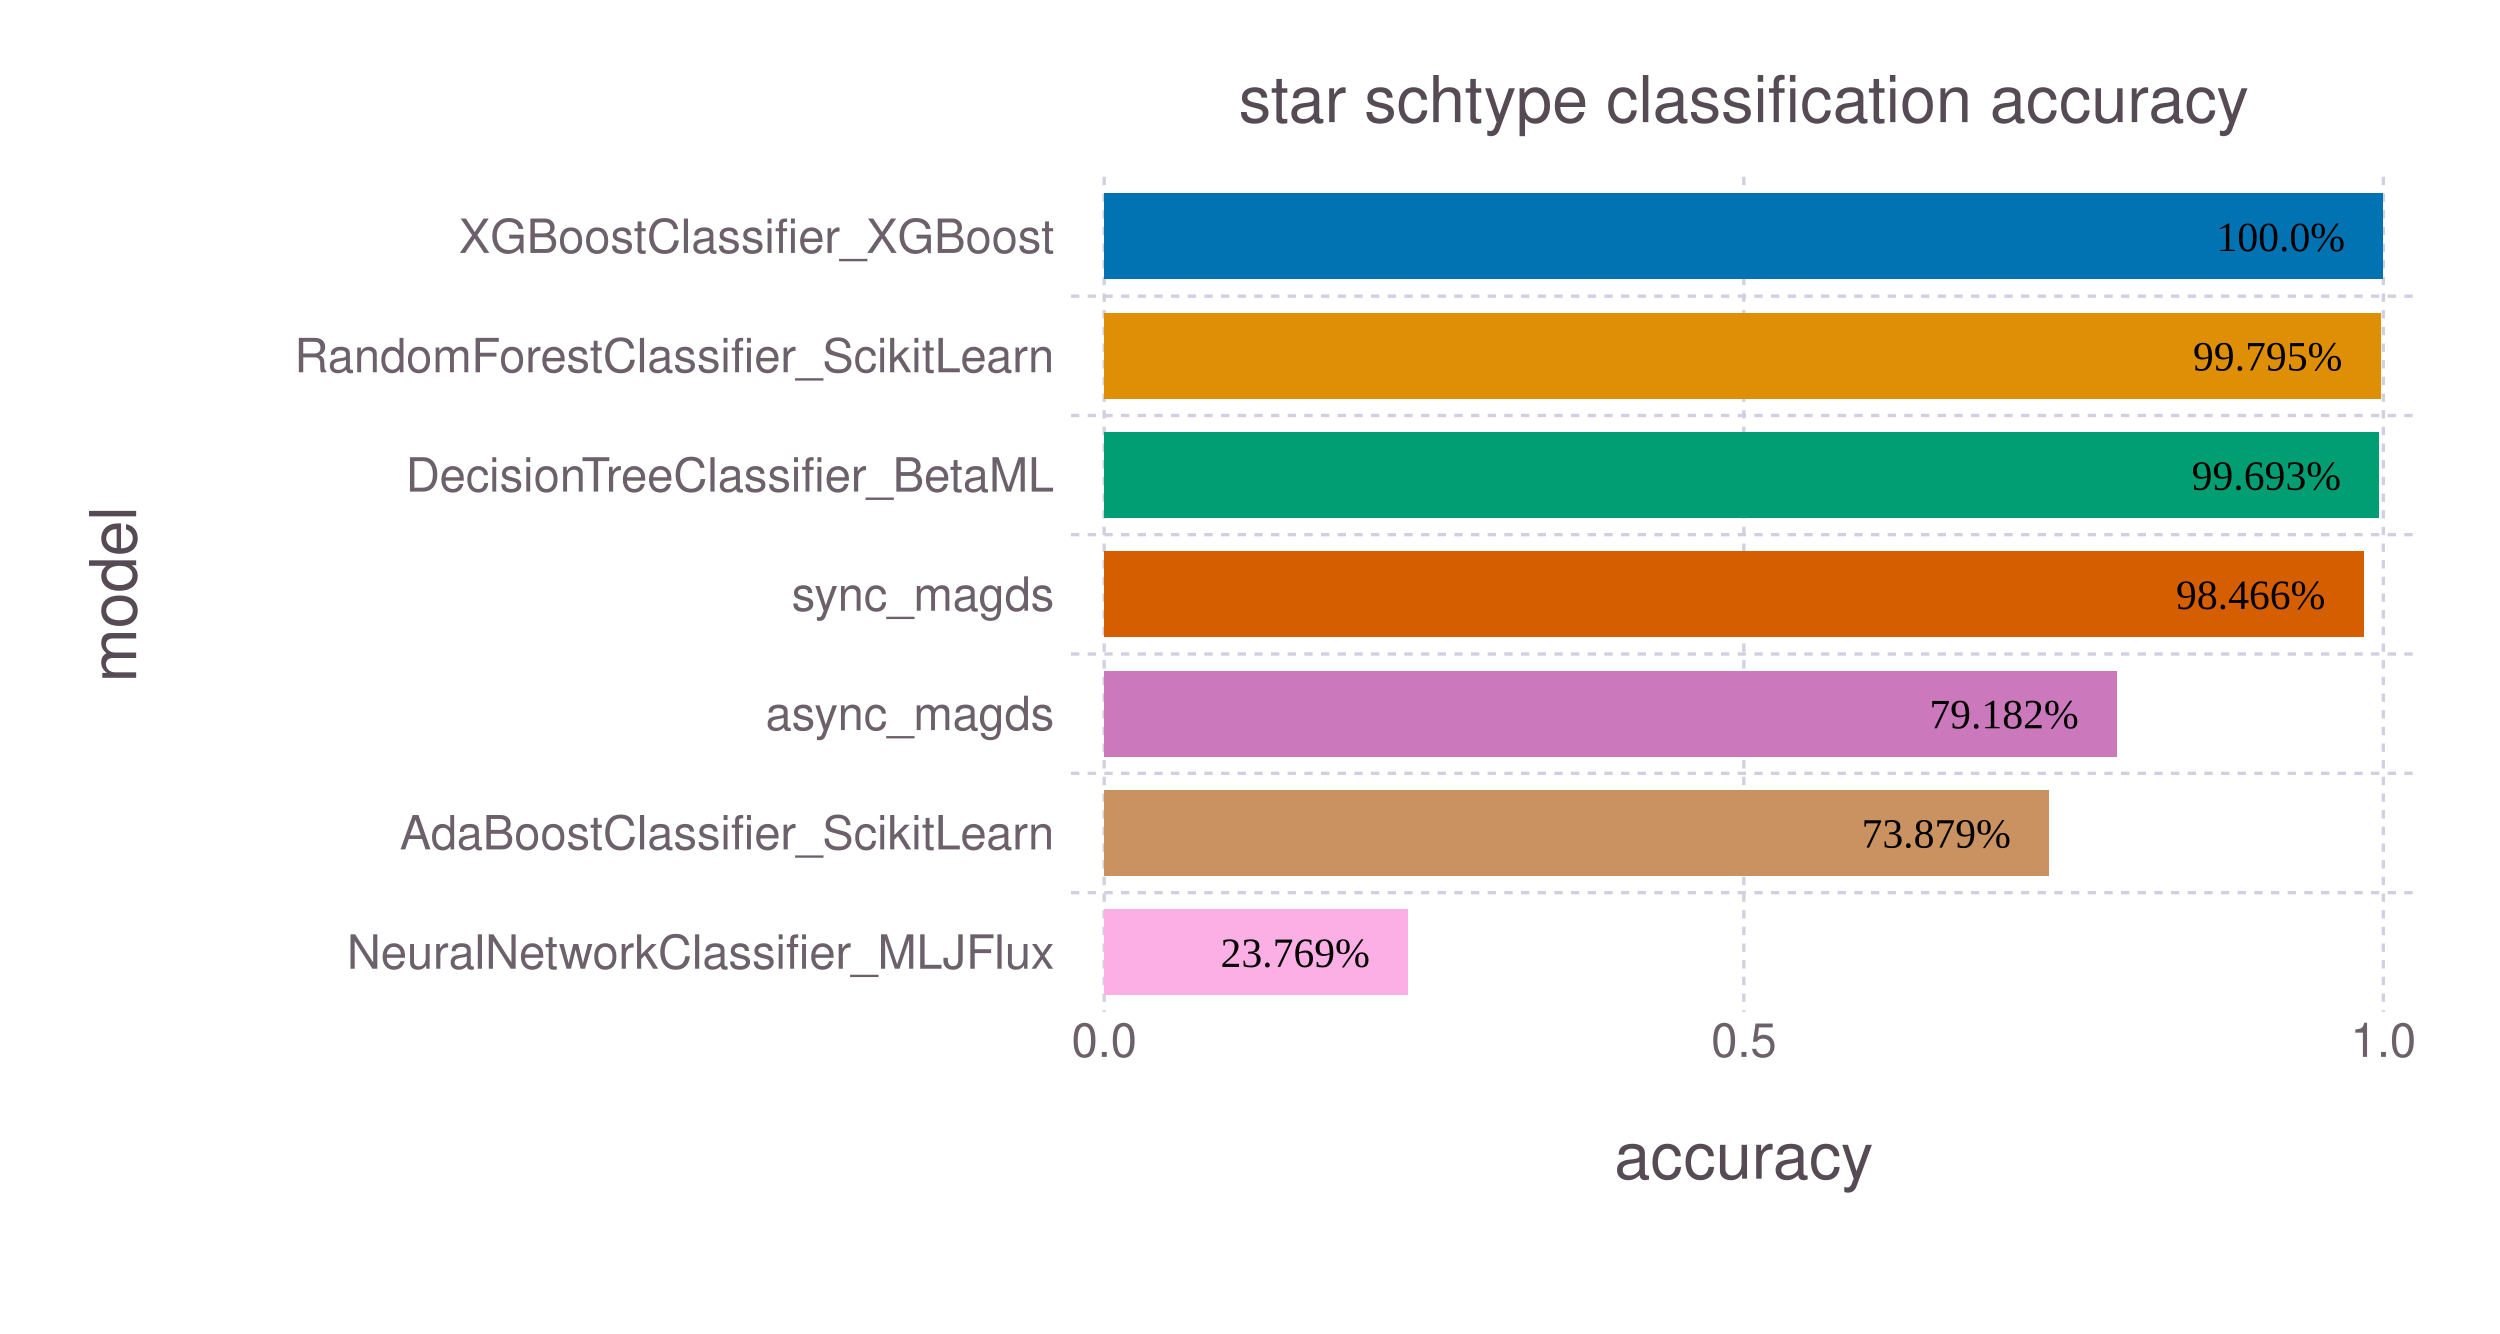
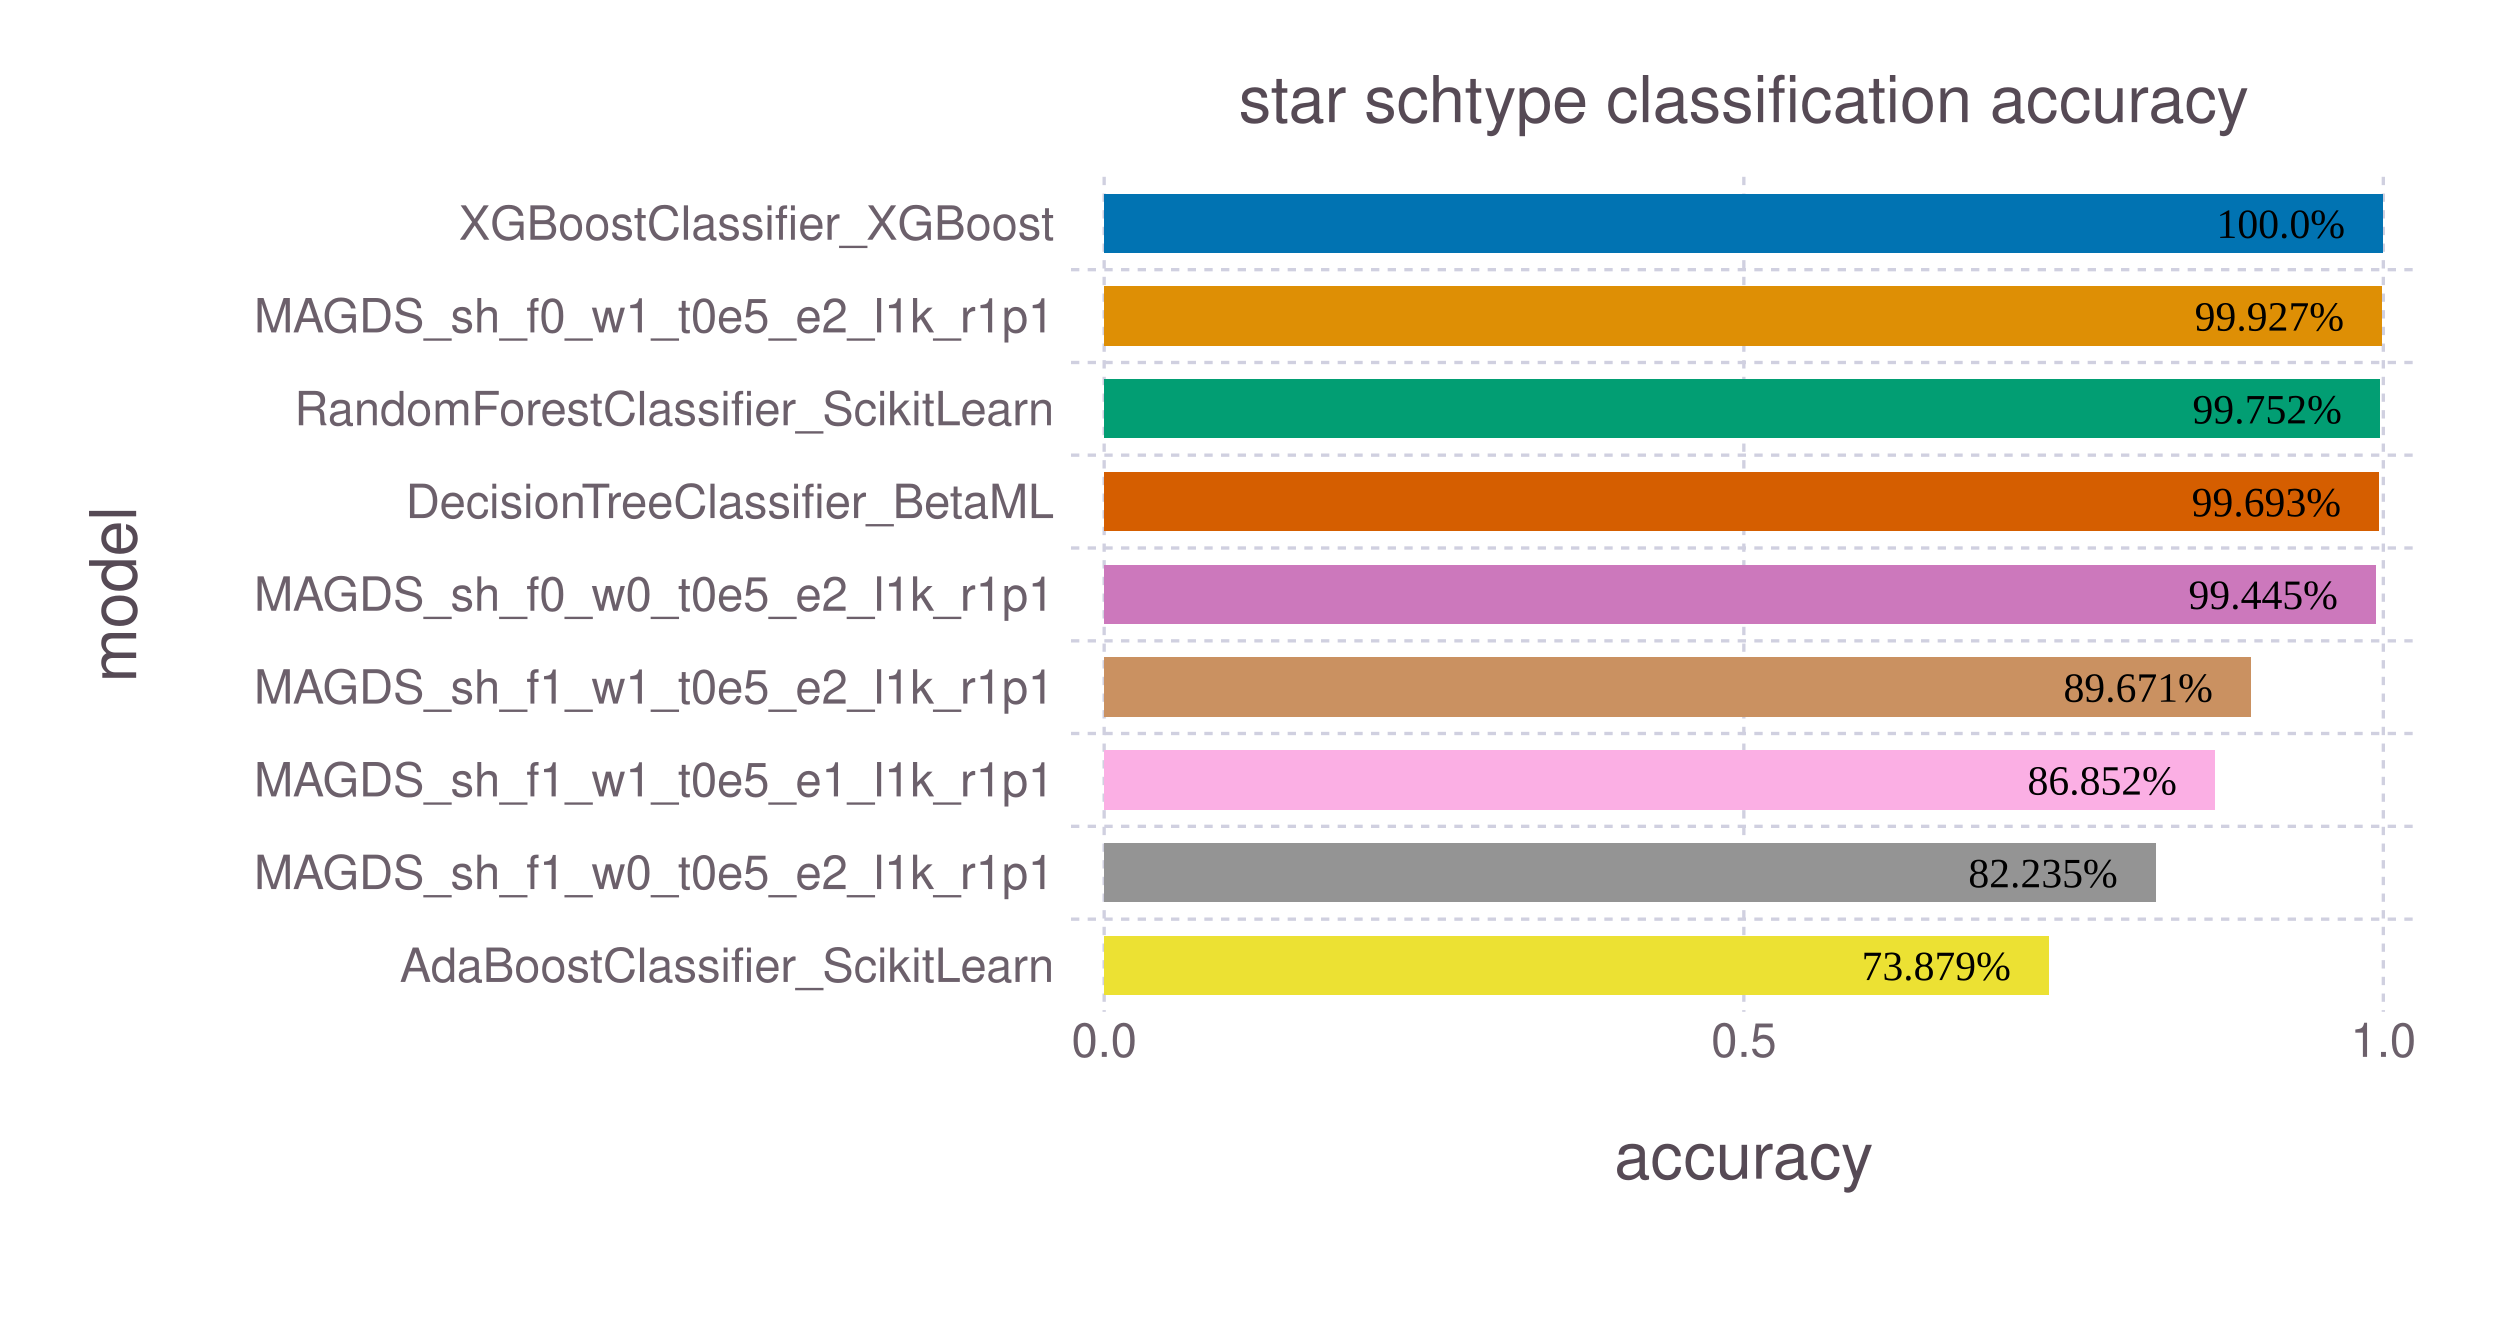
<svg xmlns="http://www.w3.org/2000/svg" version="1.2" width="150mm" height="80mm" viewBox="0 0 150 80" stroke="none" fill="#000000" stroke-width="0.3" font-size="3.88">
  <defs>
    <marker id="arrow" markerWidth="15" markerHeight="7" refX="5" refY="3.5" orient="auto" markerUnits="strokeWidth">
      <path d="M0,0 L15,3.5 L0,7 z" stroke="context-stroke" fill="context-stroke" />
    </marker>
  </defs>
-   <g class="plotroot xscalable" id="img-4a62c356-1">
-     <g font-size="3.88" font-family="'PT Sans','Helvetica Neue','Helvetica',sans-serif" fill="#564A55" stroke="#000000" stroke-opacity="0.000" id="img-4a62c356-2">
+   <g class="plotroot xscalable" id="img-e52dccca-1">
+     <g font-size="3.88" font-family="'PT Sans','Helvetica Neue','Helvetica',sans-serif" fill="#564A55" stroke="#000000" stroke-opacity="0.000" id="img-e52dccca-2">
      <g transform="translate(104.63,68.39)">
        <g class="primitive">
          <text text-anchor="middle" dy="0.6em">accuracy</text>
        </g>
      </g>
    </g>
-     <g class="guide xlabels" font-size="2.82" font-family="'PT Sans Caption','Helvetica Neue','Helvetica',sans-serif" fill="#6C606B" id="img-4a62c356-3">
+     <g class="guide xlabels" font-size="2.82" font-family="'PT Sans Caption','Helvetica Neue','Helvetica',sans-serif" fill="#6C606B" id="img-e52dccca-3">
      <g transform="translate(66.25,61.72)">
        <g class="primitive">
          <text text-anchor="middle" dy="0.6em">0.0</text>
        </g>
      </g>
      <g transform="translate(104.63,61.72)">
        <g class="primitive">
          <text text-anchor="middle" dy="0.6em">0.5</text>
        </g>
      </g>
      <g transform="translate(143,61.72)">
        <g class="primitive">
          <text text-anchor="middle" dy="0.6em">1.0</text>
        </g>
      </g>
    </g>
-     <g clip-path="url(#img-4a62c356-4)">
-       <g id="img-4a62c356-5">
-         <g pointer-events="visible" stroke-width="0.3" fill="#000000" fill-opacity="0.000" stroke="#000000" stroke-opacity="0.000" class="guide background" id="img-4a62c356-6">
-           <g transform="translate(104.63,35.66)" id="img-4a62c356-7">
+     <g clip-path="url(#img-e52dccca-4)">
+       <g id="img-e52dccca-5">
+         <g pointer-events="visible" stroke-width="0.3" fill="#000000" fill-opacity="0.000" stroke="#000000" stroke-opacity="0.000" class="guide background" id="img-e52dccca-6">
+           <g transform="translate(104.63,35.66)" id="img-e52dccca-7">
            <path d="M-40.37,-25.05 L40.37,-25.05 40.37,25.05 -40.37,25.05  z" class="primitive" />
          </g>
        </g>
-         <g class="guide ygridlines xfixed" stroke-dasharray="0.5,0.5" stroke-width="0.2" stroke="#D0D0E0" id="img-4a62c356-8">
-           <g transform="translate(104.63,17.77)" id="img-4a62c356-9">
-             <path fill="none" d="M-40.37,0 L40.37,0 " class="primitive" />
-           </g>
-           <g transform="translate(104.63,24.93)" id="img-4a62c356-10">
-             <path fill="none" d="M-40.37,0 L40.37,0 " class="primitive" />
-           </g>
-           <g transform="translate(104.63,32.08)" id="img-4a62c356-11">
-             <path fill="none" d="M-40.37,0 L40.37,0 " class="primitive" />
-           </g>
-           <g transform="translate(104.63,39.24)" id="img-4a62c356-12">
-             <path fill="none" d="M-40.37,0 L40.37,0 " class="primitive" />
-           </g>
-           <g transform="translate(104.63,46.4)" id="img-4a62c356-13">
-             <path fill="none" d="M-40.37,0 L40.37,0 " class="primitive" />
-           </g>
-           <g transform="translate(104.63,53.56)" id="img-4a62c356-14">
-             <path fill="none" d="M-40.37,0 L40.37,0 " class="primitive" />
-           </g>
-         </g>
-         <g class="guide xgridlines yfixed" stroke-dasharray="0.5,0.5" stroke-width="0.2" stroke="#D0D0E0" id="img-4a62c356-15">
-           <g transform="translate(66.25,35.66)" id="img-4a62c356-16">
+         <g class="guide ygridlines xfixed" stroke-dasharray="0.5,0.5" stroke-width="0.2" stroke="#D0D0E0" id="img-e52dccca-8">
+           <g transform="translate(104.63,16.18)" id="img-e52dccca-9">
+             <path fill="none" d="M-40.37,0 L40.37,0 " class="primitive" />
+           </g>
+           <g transform="translate(104.63,21.75)" id="img-e52dccca-10">
+             <path fill="none" d="M-40.37,0 L40.37,0 " class="primitive" />
+           </g>
+           <g transform="translate(104.63,27.31)" id="img-e52dccca-11">
+             <path fill="none" d="M-40.37,0 L40.37,0 " class="primitive" />
+           </g>
+           <g transform="translate(104.63,32.88)" id="img-e52dccca-12">
+             <path fill="none" d="M-40.37,0 L40.37,0 " class="primitive" />
+           </g>
+           <g transform="translate(104.63,38.45)" id="img-e52dccca-13">
+             <path fill="none" d="M-40.37,0 L40.37,0 " class="primitive" />
+           </g>
+           <g transform="translate(104.63,44.01)" id="img-e52dccca-14">
+             <path fill="none" d="M-40.37,0 L40.37,0 " class="primitive" />
+           </g>
+           <g transform="translate(104.63,49.58)" id="img-e52dccca-15">
+             <path fill="none" d="M-40.37,0 L40.37,0 " class="primitive" />
+           </g>
+           <g transform="translate(104.63,55.15)" id="img-e52dccca-16">
+             <path fill="none" d="M-40.37,0 L40.37,0 " class="primitive" />
+           </g>
+         </g>
+         <g class="guide xgridlines yfixed" stroke-dasharray="0.5,0.5" stroke-width="0.2" stroke="#D0D0E0" id="img-e52dccca-17">
+           <g transform="translate(66.25,35.66)" id="img-e52dccca-18">
            <path fill="none" d="M0,-25.05 L0,25.05 " class="primitive" />
          </g>
-           <g transform="translate(104.63,35.66)" id="img-4a62c356-17">
+           <g transform="translate(104.63,35.66)" id="img-e52dccca-19">
            <path fill="none" d="M0,-25.05 L0,25.05 " class="primitive" />
          </g>
-           <g transform="translate(143,35.66)" id="img-4a62c356-18">
+           <g transform="translate(143,35.66)" id="img-e52dccca-20">
            <path fill="none" d="M0,-25.05 L0,25.05 " class="primitive" />
          </g>
        </g>
-         <g class="plotpanel" id="img-4a62c356-19">
-           <g shape-rendering="crispEdges" stroke-width="0.3" id="img-4a62c356-20">
-             <g stroke="#000000" stroke-opacity="0.000" class="geometry" id="img-4a62c356-21">
-               <g transform="translate(75.37,57.14)" id="img-4a62c356-22" fill="#FBAFE4">
-                 <path d="M-9.12,-2.58 L9.12,-2.58 9.12,2.58 -9.12,2.58  z" class="primitive" />
-               </g>
-               <g transform="translate(94.6,49.98)" id="img-4a62c356-23" fill="#CA9161">
-                 <path d="M-28.35,-2.58 L28.35,-2.58 28.35,2.58 -28.35,2.58  z" class="primitive" />
-               </g>
-               <g transform="translate(96.64,42.82)" id="img-4a62c356-24" fill="#CC78BC">
-                 <path d="M-30.39,-2.58 L30.39,-2.58 30.39,2.58 -30.39,2.58  z" class="primitive" />
-               </g>
-               <g transform="translate(104.04,35.66)" id="img-4a62c356-25" fill="#D55E00">
-                 <path d="M-37.79,-2.58 L37.79,-2.58 37.79,2.58 -37.79,2.58  z" class="primitive" />
-               </g>
-               <g transform="translate(104.51,28.51)" id="img-4a62c356-26" fill="#029E73">
-                 <path d="M-38.26,-2.58 L38.26,-2.58 38.26,2.58 -38.26,2.58  z" class="primitive" />
-               </g>
-               <g transform="translate(104.55,21.35)" id="img-4a62c356-27" fill="#DE8F05">
-                 <path d="M-38.3,-2.58 L38.3,-2.58 38.3,2.58 -38.3,2.58  z" class="primitive" />
-               </g>
-               <g transform="translate(104.63,14.19)" id="img-4a62c356-28" fill="#0173B2">
-                 <path d="M-38.37,-2.58 L38.37,-2.58 38.37,2.58 -38.37,2.58  z" class="primitive" />
-               </g>
-             </g>
-           </g>
-         </g>
-         <g class="geometry" id="img-4a62c356-29">
-           <g fill="#000000" font-size="2.5" id="img-4a62c356-30">
-             <g transform="translate(140.7,14.19)" id="img-4a62c356-31">
+         <g class="plotpanel" id="img-e52dccca-21">
+           <g shape-rendering="crispEdges" stroke-width="0.3" id="img-e52dccca-22">
+             <g stroke="#000000" stroke-opacity="0.000" class="geometry" id="img-e52dccca-23">
+               <g transform="translate(94.6,57.93)" id="img-e52dccca-24" fill="#ECE133">
+                 <path d="M-28.35,-1.78 L28.35,-1.78 28.35,1.78 -28.35,1.78  z" class="primitive" />
+               </g>
+               <g transform="translate(97.81,52.36)" id="img-e52dccca-25" fill="#949494">
+                 <path d="M-31.56,-1.78 L31.56,-1.78 31.56,1.78 -31.56,1.78  z" class="primitive" />
+               </g>
+               <g transform="translate(99.58,46.8)" id="img-e52dccca-26" fill="#FBAFE4">
+                 <path d="M-33.33,-1.78 L33.33,-1.78 33.33,1.78 -33.33,1.78  z" class="primitive" />
+               </g>
+               <g transform="translate(100.66,41.23)" id="img-e52dccca-27" fill="#CA9161">
+                 <path d="M-34.41,-1.78 L34.41,-1.78 34.41,1.78 -34.41,1.78  z" class="primitive" />
+               </g>
+               <g transform="translate(104.41,35.66)" id="img-e52dccca-28" fill="#CC78BC">
+                 <path d="M-38.16,-1.78 L38.16,-1.78 38.16,1.78 -38.16,1.78  z" class="primitive" />
+               </g>
+               <g transform="translate(104.51,30.1)" id="img-e52dccca-29" fill="#D55E00">
+                 <path d="M-38.26,-1.78 L38.26,-1.78 38.26,1.78 -38.26,1.78  z" class="primitive" />
+               </g>
+               <g transform="translate(104.53,24.53)" id="img-e52dccca-30" fill="#029E73">
+                 <path d="M-38.28,-1.78 L38.28,-1.78 38.28,1.78 -38.28,1.78  z" class="primitive" />
+               </g>
+               <g transform="translate(104.6,18.96)" id="img-e52dccca-31" fill="#DE8F05">
+                 <path d="M-38.35,-1.78 L38.35,-1.78 38.35,1.78 -38.35,1.78  z" class="primitive" />
+               </g>
+               <g transform="translate(104.63,13.4)" id="img-e52dccca-32" fill="#0173B2">
+                 <path d="M-38.37,-1.78 L38.37,-1.78 38.37,1.78 -38.37,1.78  z" class="primitive" />
+               </g>
+             </g>
+           </g>
+         </g>
+         <g class="geometry" id="img-e52dccca-33">
+           <g fill="#000000" font-size="2.5" id="img-e52dccca-34">
+             <g transform="translate(140.7,13.4)" id="img-e52dccca-35">
              <g class="primitive">
                <text text-anchor="end" dy="0.35em">100.0%</text>
              </g>
            </g>
-             <g transform="translate(140.54,21.35)" id="img-4a62c356-32">
-               <g class="primitive">
-                 <text text-anchor="end" dy="0.35em">99.795%</text>
-               </g>
-             </g>
-             <g transform="translate(140.46,28.51)" id="img-4a62c356-33">
+             <g transform="translate(140.64,18.96)" id="img-e52dccca-36">
+               <g class="primitive">
+                 <text text-anchor="end" dy="0.35em">99.927%</text>
+               </g>
+             </g>
+             <g transform="translate(140.51,24.53)" id="img-e52dccca-37">
+               <g class="primitive">
+                 <text text-anchor="end" dy="0.35em">99.752%</text>
+               </g>
+             </g>
+             <g transform="translate(140.46,30.1)" id="img-e52dccca-38">
              <g class="primitive">
                <text text-anchor="end" dy="0.35em">99.693%</text>
              </g>
            </g>
-             <g transform="translate(139.52,35.66)" id="img-4a62c356-34">
-               <g class="primitive">
-                 <text text-anchor="end" dy="0.35em">98.466%</text>
-               </g>
-             </g>
-             <g transform="translate(124.72,42.82)" id="img-4a62c356-35">
-               <g class="primitive">
-                 <text text-anchor="end" dy="0.35em">79.182%</text>
-               </g>
-             </g>
-             <g transform="translate(120.65,49.98)" id="img-4a62c356-36">
+             <g transform="translate(140.27,35.66)" id="img-e52dccca-39">
+               <g class="primitive">
+                 <text text-anchor="end" dy="0.35em">99.445%</text>
+               </g>
+             </g>
+             <g transform="translate(132.77,41.23)" id="img-e52dccca-40">
+               <g class="primitive">
+                 <text text-anchor="end" dy="0.35em">89.671%</text>
+               </g>
+             </g>
+             <g transform="translate(130.61,46.8)" id="img-e52dccca-41">
+               <g class="primitive">
+                 <text text-anchor="end" dy="0.35em">86.852%</text>
+               </g>
+             </g>
+             <g transform="translate(127.06,52.36)" id="img-e52dccca-42">
+               <g class="primitive">
+                 <text text-anchor="end" dy="0.35em">82.235%</text>
+               </g>
+             </g>
+             <g transform="translate(120.65,57.93)" id="img-e52dccca-43">
              <g class="primitive">
                <text text-anchor="end" dy="0.35em">73.879%</text>
              </g>
            </g>
-             <g transform="translate(82.19,57.14)" id="img-4a62c356-37">
-               <g class="primitive">
-                 <text text-anchor="end" dy="0.35em">23.769%</text>
-               </g>
-             </g>
-           </g>
-         </g>
-       </g>
-     </g>
-     <g class="guide ylabels" font-size="2.82" font-family="'PT Sans Caption','Helvetica Neue','Helvetica',sans-serif" fill="#6C606B" id="img-4a62c356-38">
-       <g transform="translate(63.25,14.19)" id="img-4a62c356-39">
+           </g>
+         </g>
+       </g>
+     </g>
+     <g class="guide ylabels" font-size="2.82" font-family="'PT Sans Caption','Helvetica Neue','Helvetica',sans-serif" fill="#6C606B" id="img-e52dccca-44">
+       <g transform="translate(63.25,13.4)" id="img-e52dccca-45">
        <g class="primitive">
          <text text-anchor="end" dy="0.35em">XGBoostClassifier_XGBoost</text>
        </g>
      </g>
-       <g transform="translate(63.25,21.35)" id="img-4a62c356-40">
+       <g transform="translate(63.25,18.96)" id="img-e52dccca-46">
+         <g class="primitive">
+           <text text-anchor="end" dy="0.35em">MAGDS_sh_f0_w1_t0e5_e2_l1k_r1p1</text>
+         </g>
+       </g>
+       <g transform="translate(63.25,24.53)" id="img-e52dccca-47">
        <g class="primitive">
          <text text-anchor="end" dy="0.35em">RandomForestClassifier_ScikitLearn</text>
        </g>
      </g>
-       <g transform="translate(63.25,28.51)" id="img-4a62c356-41">
+       <g transform="translate(63.25,30.1)" id="img-e52dccca-48">
        <g class="primitive">
          <text text-anchor="end" dy="0.35em">DecisionTreeClassifier_BetaML</text>
        </g>
      </g>
-       <g transform="translate(63.25,35.66)" id="img-4a62c356-42">
-         <g class="primitive">
-           <text text-anchor="end" dy="0.35em">sync_magds</text>
-         </g>
-       </g>
-       <g transform="translate(63.25,42.82)" id="img-4a62c356-43">
-         <g class="primitive">
-           <text text-anchor="end" dy="0.35em">async_magds</text>
-         </g>
-       </g>
-       <g transform="translate(63.25,49.98)" id="img-4a62c356-44">
+       <g transform="translate(63.25,35.66)" id="img-e52dccca-49">
+         <g class="primitive">
+           <text text-anchor="end" dy="0.35em">MAGDS_sh_f0_w0_t0e5_e2_l1k_r1p1</text>
+         </g>
+       </g>
+       <g transform="translate(63.25,41.23)" id="img-e52dccca-50">
+         <g class="primitive">
+           <text text-anchor="end" dy="0.35em">MAGDS_sh_f1_w1_t0e5_e2_l1k_r1p1</text>
+         </g>
+       </g>
+       <g transform="translate(63.25,46.8)" id="img-e52dccca-51">
+         <g class="primitive">
+           <text text-anchor="end" dy="0.35em">MAGDS_sh_f1_w1_t0e5_e1_l1k_r1p1</text>
+         </g>
+       </g>
+       <g transform="translate(63.25,52.36)" id="img-e52dccca-52">
+         <g class="primitive">
+           <text text-anchor="end" dy="0.35em">MAGDS_sh_f1_w0_t0e5_e2_l1k_r1p1</text>
+         </g>
+       </g>
+       <g transform="translate(63.25,57.93)" id="img-e52dccca-53">
        <g class="primitive">
          <text text-anchor="end" dy="0.35em">AdaBoostClassifier_ScikitLearn</text>
        </g>
      </g>
-       <g transform="translate(63.25,57.14)" id="img-4a62c356-45">
-         <g class="primitive">
-           <text text-anchor="end" dy="0.35em">NeuralNetworkClassifier_MLJFlux</text>
-         </g>
-       </g>
-     </g>
-     <g font-size="3.88" font-family="'PT Sans','Helvetica Neue','Helvetica',sans-serif" fill="#564A55" stroke="#000000" stroke-opacity="0.000" id="img-4a62c356-46">
-       <g transform="translate(8.81,33.66)" id="img-4a62c356-47">
+     </g>
+     <g font-size="3.88" font-family="'PT Sans','Helvetica Neue','Helvetica',sans-serif" fill="#564A55" stroke="#000000" stroke-opacity="0.000" id="img-e52dccca-54">
+       <g transform="translate(8.81,33.66)" id="img-e52dccca-55">
        <g class="primitive">
          <text text-anchor="middle" dy="0.35em" transform="rotate(-90,0, 2)">model</text>
        </g>
      </g>
    </g>
-     <g font-size="3.88" font-family="'PT Sans','Helvetica Neue','Helvetica',sans-serif" fill="#564A55" stroke="#000000" stroke-opacity="0.000" id="img-4a62c356-48">
-       <g transform="translate(104.63,5)" id="img-4a62c356-49">
+     <g font-size="3.88" font-family="'PT Sans','Helvetica Neue','Helvetica',sans-serif" fill="#564A55" stroke="#000000" stroke-opacity="0.000" id="img-e52dccca-56">
+       <g transform="translate(104.63,5)" id="img-e52dccca-57">
        <g class="primitive">
          <text text-anchor="middle" dy="0.6em">star schtype classification accuracy</text>
        </g>
      </g>
    </g>
  </g>
  <defs>
-     <clipPath id="img-4a62c356-4">
+     <clipPath id="img-e52dccca-4">
      <path d="M64.25,10.61 L145,10.61 145,60.72 64.25,60.72 " />
    </clipPath>
  </defs>
</svg>
